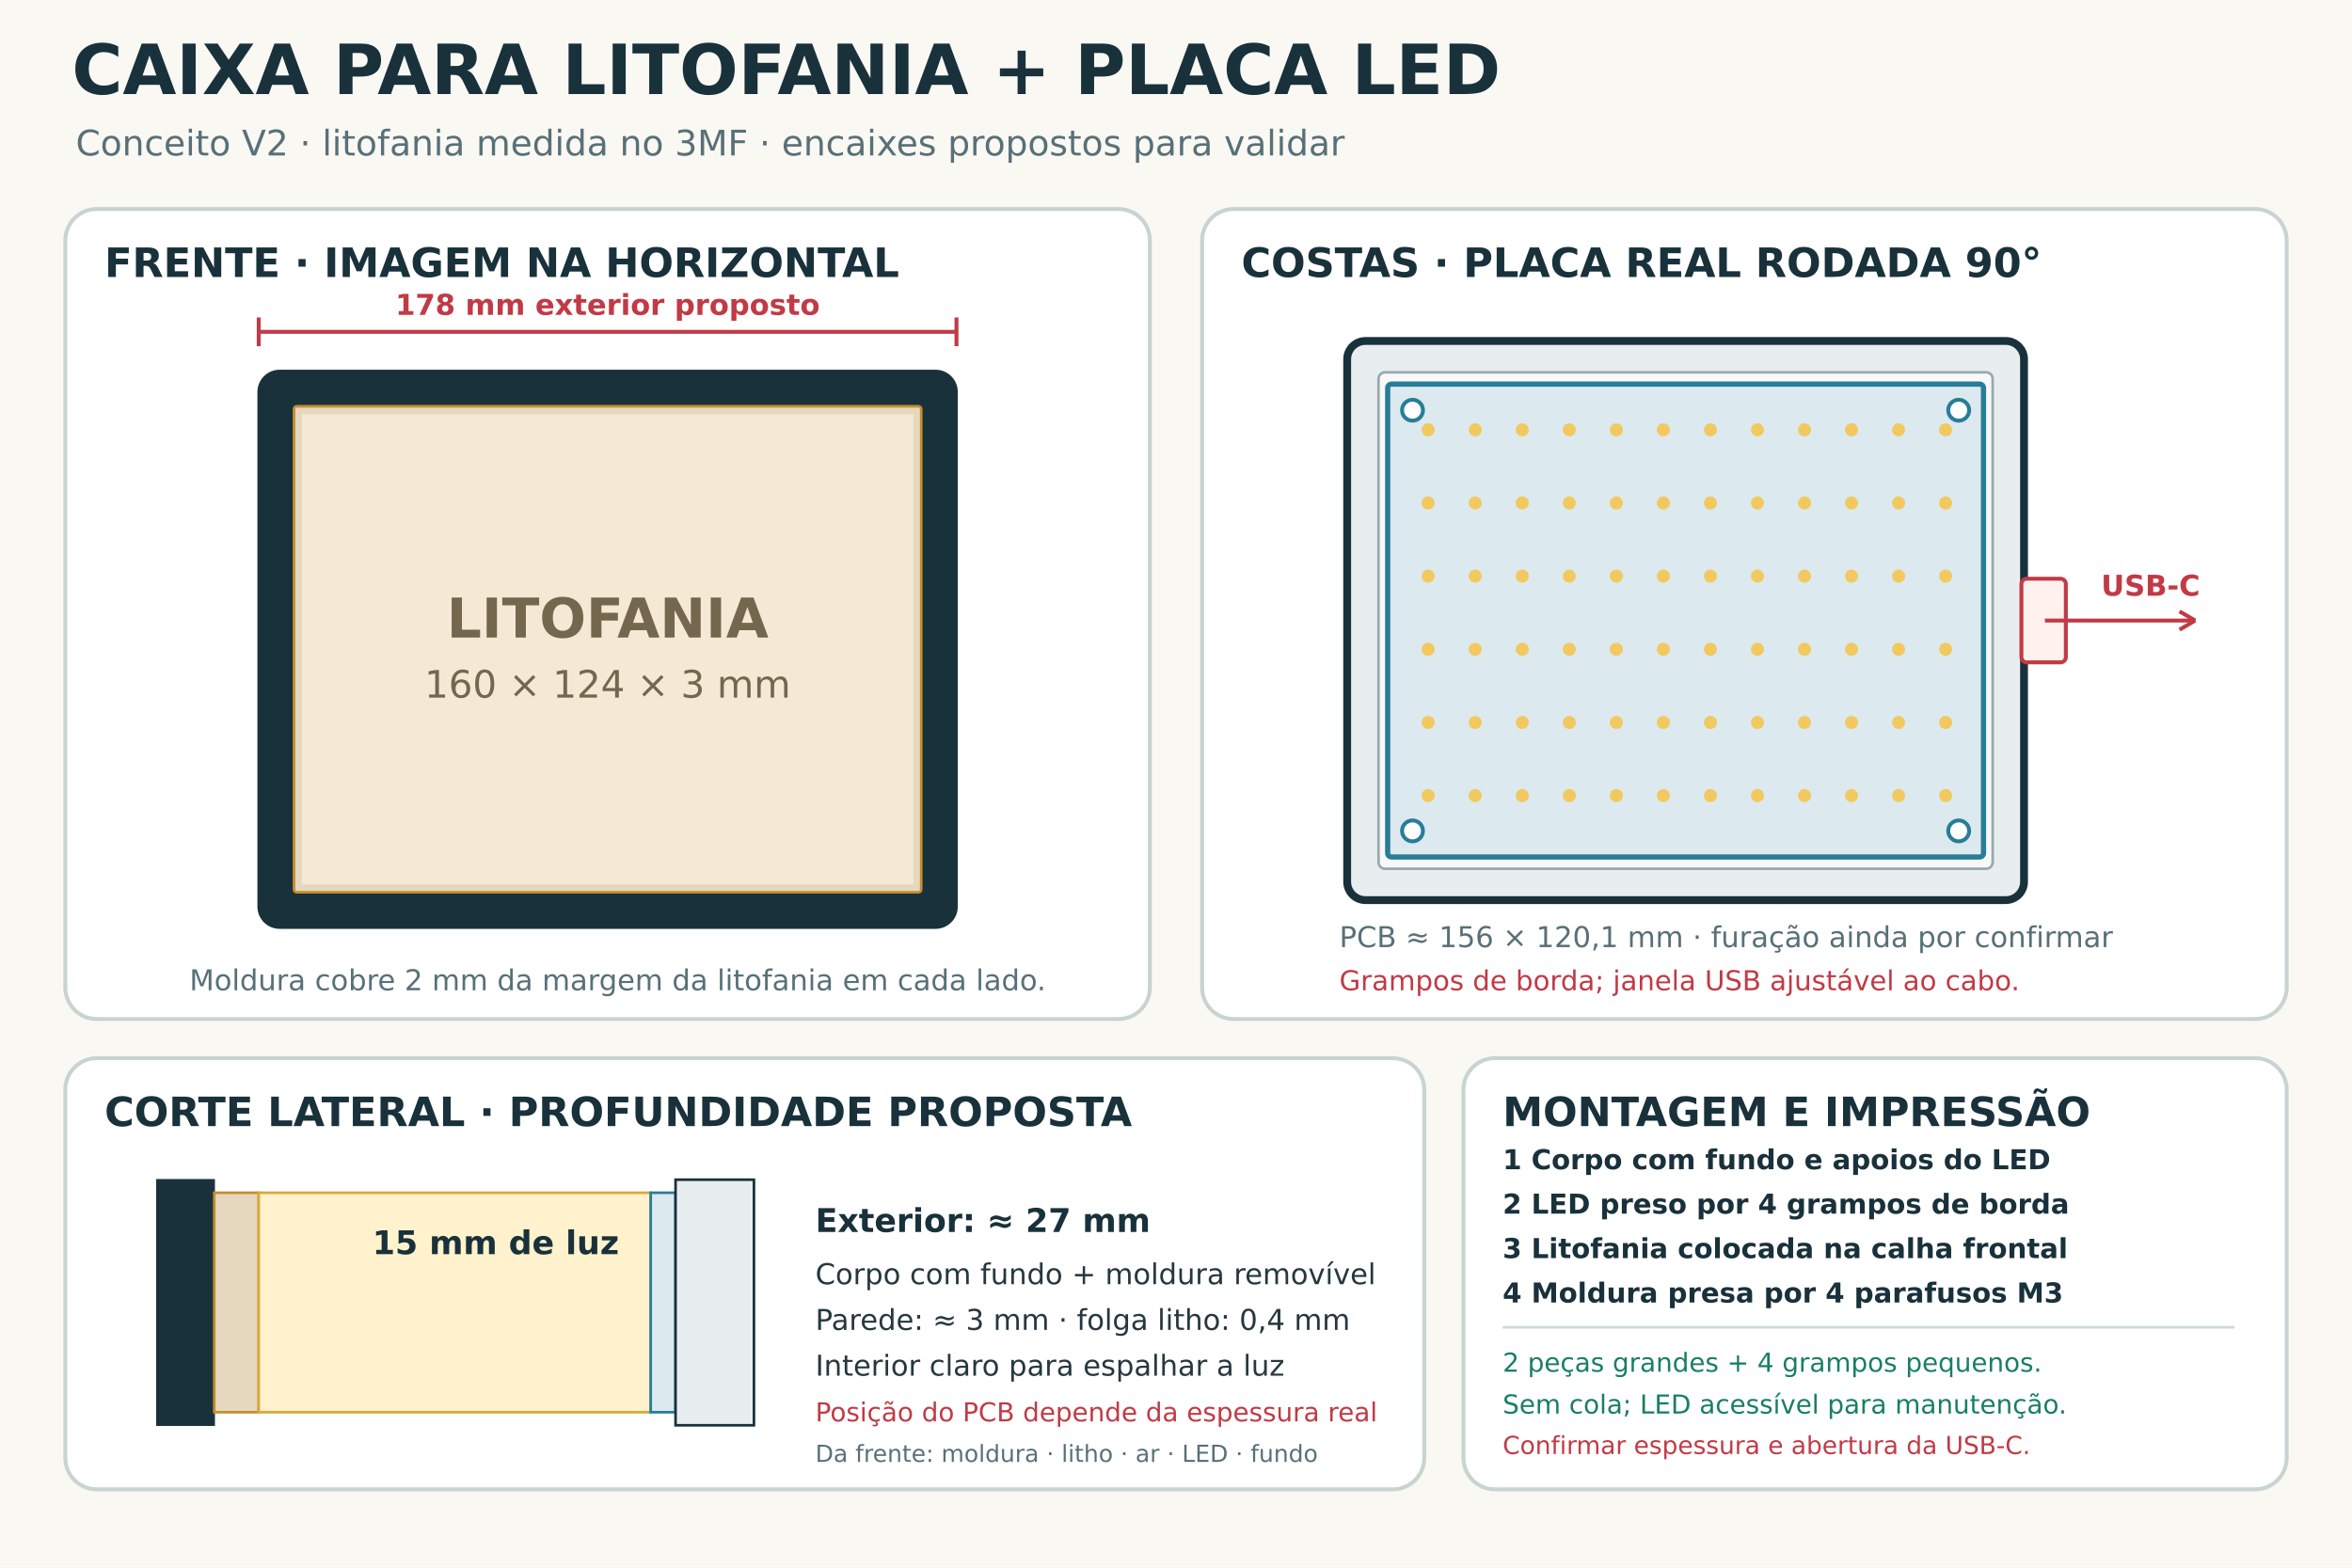
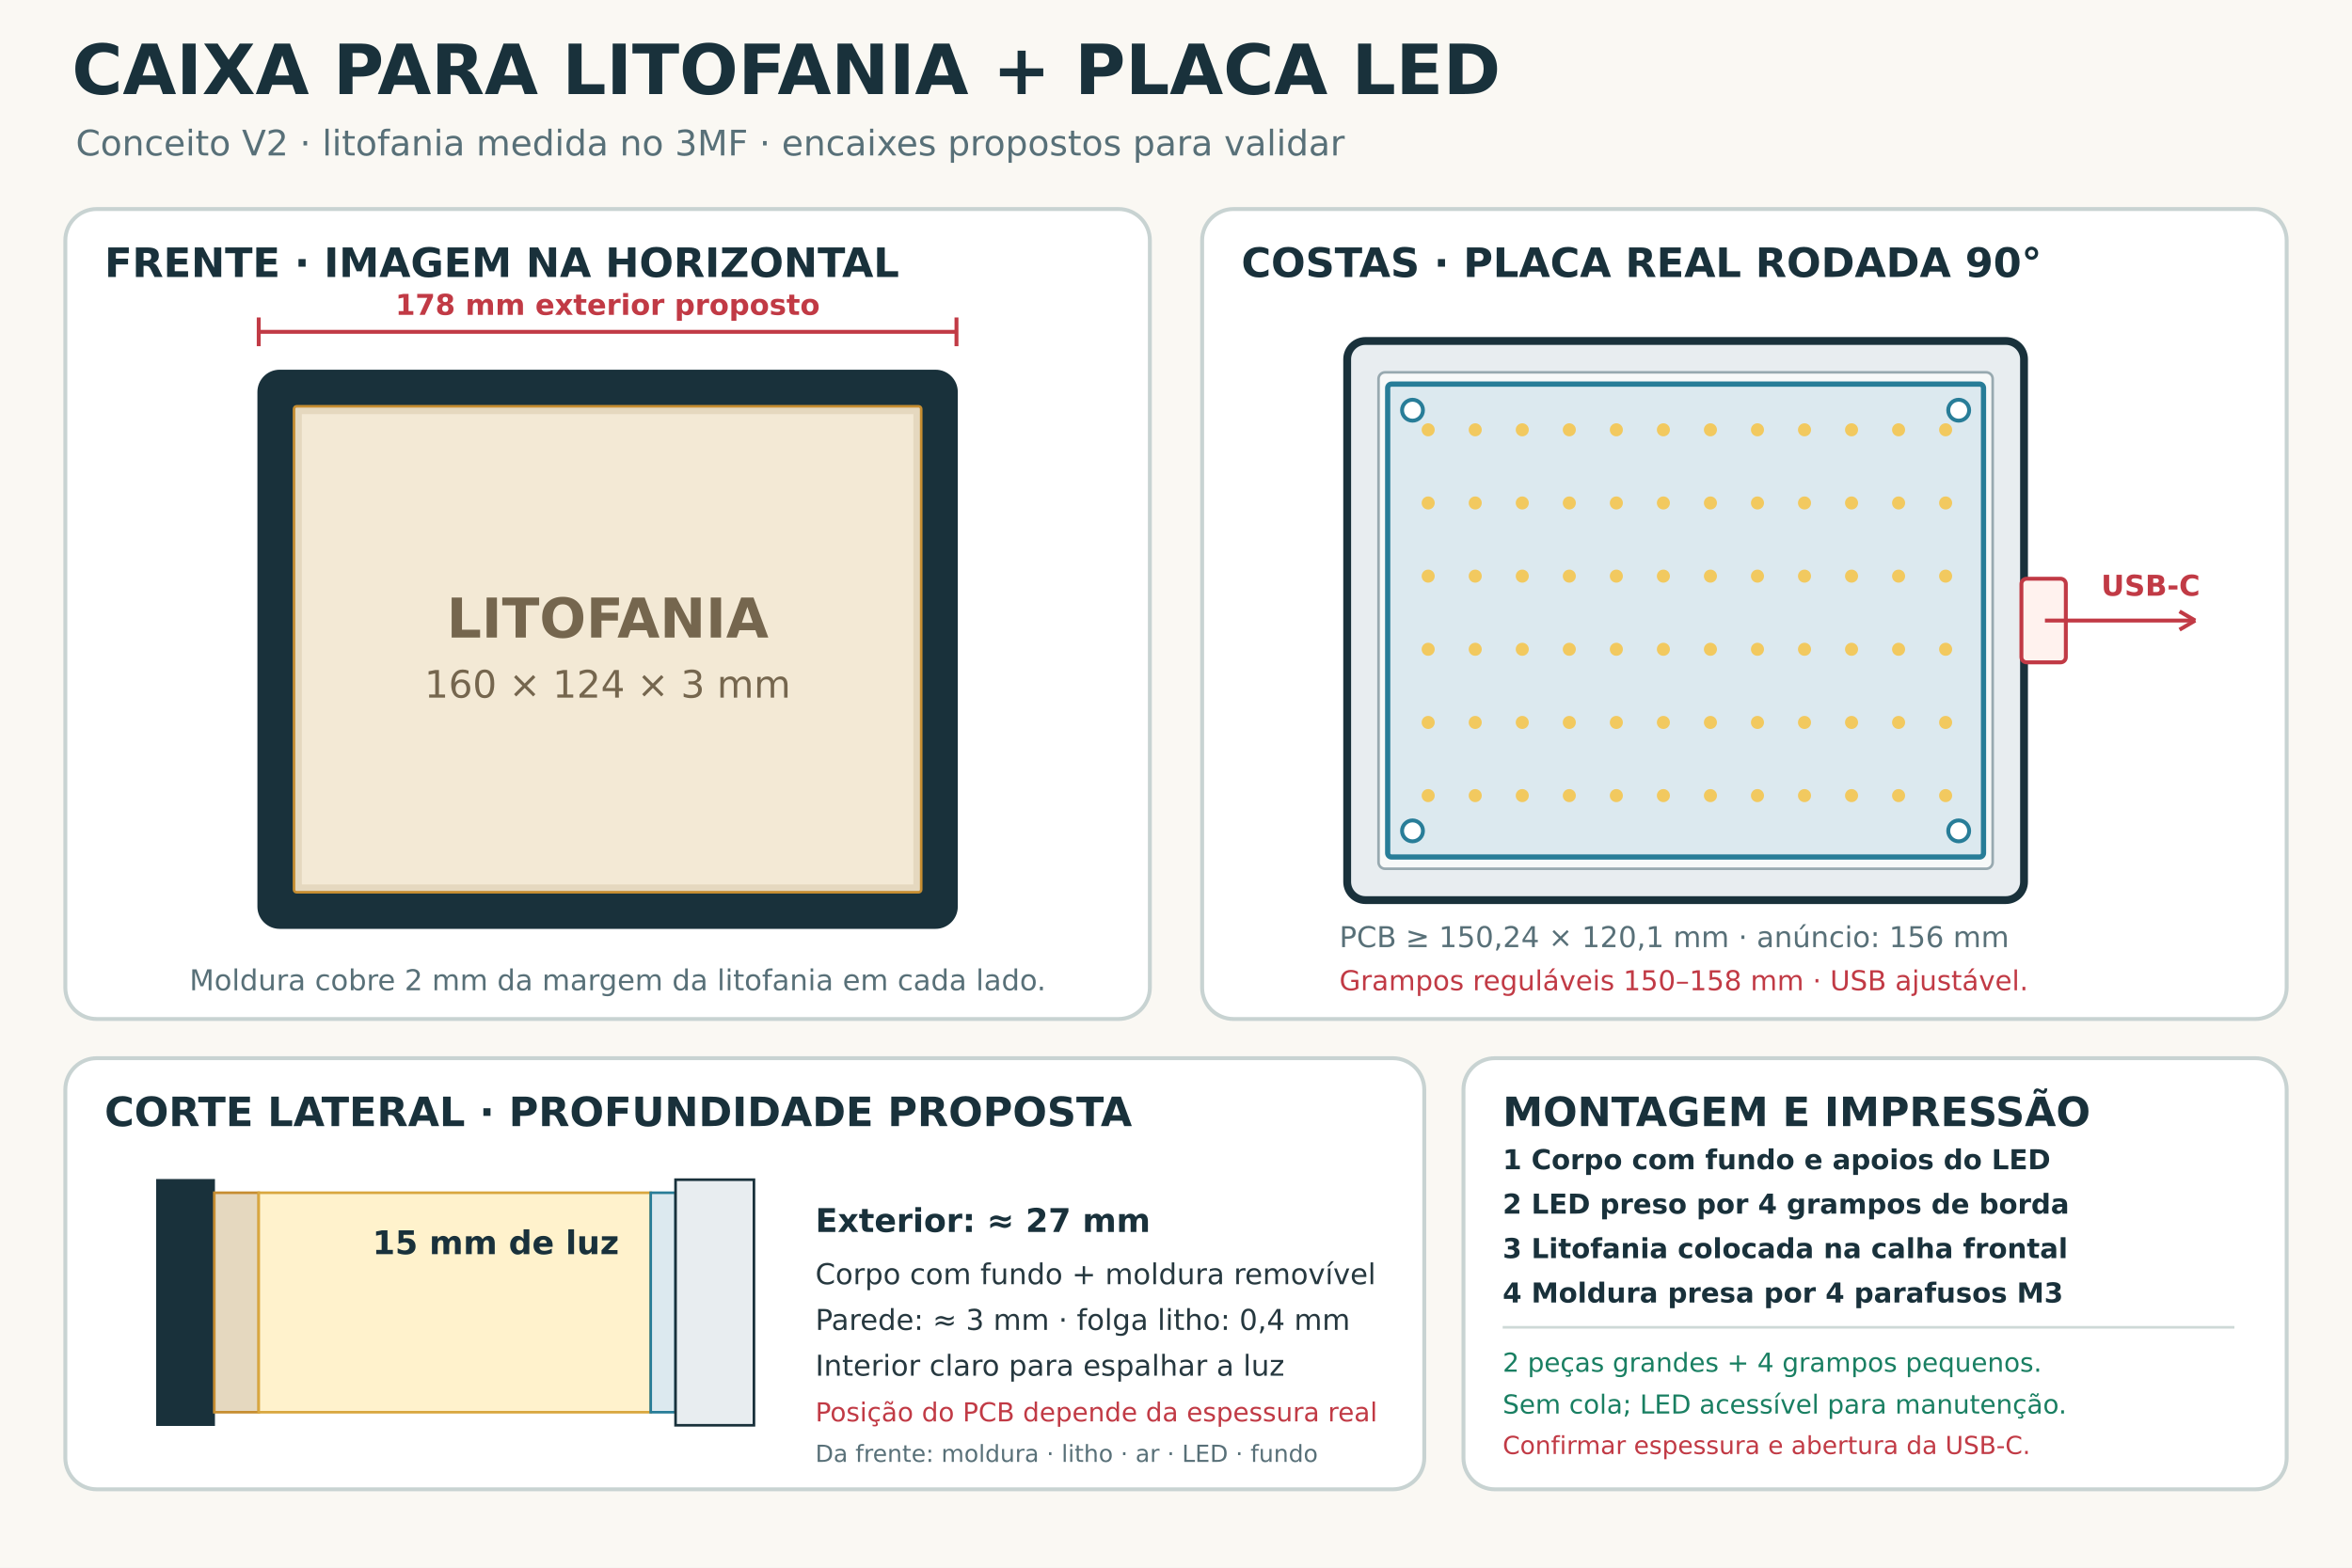
<svg xmlns="http://www.w3.org/2000/svg" width="1800" height="1200" viewBox="0 0 1800 1200">
  <rect x="0" y="0" width="1800" height="1200" rx="0" fill="#faf8f3" stroke="none" stroke-width="0" />
  <text x="55" y="72" fill="#19313b" font-family="DejaVu Sans, sans-serif" font-size="53" font-weight="bold" text-anchor="start">CAIXA PARA LITOFANIA + PLACA LED</text>
  <text x="58" y="119" fill="#587078" font-family="DejaVu Sans, sans-serif" font-size="27" font-weight="normal" text-anchor="start">Conceito V2  ·  litofania medida no 3MF  ·  encaixes propostos para validar</text>
  <rect x="50" y="160" width="830" height="620" rx="24" fill="#ffffff" stroke="#c8d3d2" stroke-width="3" />
  <text x="80" y="212" fill="#19313b" font-family="DejaVu Sans, sans-serif" font-size="31" font-weight="bold" text-anchor="start">FRENTE · IMAGEM NA HORIZONTAL</text>
  <rect x="198" y="284" width="534.0" height="426.0" rx="16" fill="#19313b" stroke="#19313b" stroke-width="2" />
  <rect x="225.0" y="311.0" width="480.0" height="372.0" rx="2" fill="#e5d8bf" stroke="#c68d31" stroke-width="2" />
  <rect x="231.0" y="317.0" width="468.0" height="360.0" rx="0" fill="#f3e9d5" stroke="none" stroke-width="0" />
  <text x="465.0" y="488.0" fill="#75664e" font-family="DejaVu Sans, sans-serif" font-size="42" font-weight="bold" text-anchor="middle">LITOFANIA</text>
  <text x="465.0" y="534.0" fill="#75664e" font-family="DejaVu Sans, sans-serif" font-size="29" font-weight="normal" text-anchor="middle">160 × 124 × 3 mm</text>
  <line x1="198" y1="254" x2="732.0" y2="254" stroke="#c13a45" stroke-width="3" />
  <line x1="198" y1="243" x2="198" y2="265" stroke="#c13a45" stroke-width="3" />
  <line x1="732.0" y1="243" x2="732.0" y2="265" stroke="#c13a45" stroke-width="3" />
  <text x="465.0" y="241" fill="#c13a45" font-family="DejaVu Sans, sans-serif" font-size="22" font-weight="bold" text-anchor="middle">178 mm exterior proposto</text>
  <text x="145" y="758" fill="#587078" font-family="DejaVu Sans, sans-serif" font-size="22" font-weight="normal" text-anchor="start">Moldura cobre 2 mm da margem da litofania em cada lado.</text>
  <rect x="920" y="160" width="830" height="620" rx="24" fill="#ffffff" stroke="#c8d3d2" stroke-width="3" />
  <text x="950" y="212" fill="#19313b" font-family="DejaVu Sans, sans-serif" font-size="31" font-weight="bold" text-anchor="start">COSTAS · PLACA REAL RODADA 90°</text>
  <rect x="1031" y="261" width="518" height="428" rx="14" fill="#e8edf0" stroke="#19313b" stroke-width="6" />
  <rect x="1055" y="285" width="470" height="380" rx="5" fill="#f7f9f9" stroke="#98a9b0" stroke-width="2" />
  <rect x="1062" y="294" width="456" height="362" rx="3" fill="#dce9ef" stroke="#287d98" stroke-width="4" />
  <circle cx="1081" cy="314" r="8" fill="white" stroke="#287d98" stroke-width="3" />
  <circle cx="1081" cy="636" r="8" fill="white" stroke="#287d98" stroke-width="3" />
  <circle cx="1499" cy="314" r="8" fill="white" stroke="#287d98" stroke-width="3" />
  <circle cx="1499" cy="636" r="8" fill="white" stroke="#287d98" stroke-width="3" />
  <circle cx="1093" cy="329" r="5" fill="#f2c95f" />
  <circle cx="1093" cy="385" r="5" fill="#f2c95f" />
  <circle cx="1093" cy="441" r="5" fill="#f2c95f" />
  <circle cx="1093" cy="497" r="5" fill="#f2c95f" />
  <circle cx="1093" cy="553" r="5" fill="#f2c95f" />
  <circle cx="1093" cy="609" r="5" fill="#f2c95f" />
  <circle cx="1129" cy="329" r="5" fill="#f2c95f" />
  <circle cx="1129" cy="385" r="5" fill="#f2c95f" />
  <circle cx="1129" cy="441" r="5" fill="#f2c95f" />
  <circle cx="1129" cy="497" r="5" fill="#f2c95f" />
  <circle cx="1129" cy="553" r="5" fill="#f2c95f" />
  <circle cx="1129" cy="609" r="5" fill="#f2c95f" />
  <circle cx="1165" cy="329" r="5" fill="#f2c95f" />
  <circle cx="1165" cy="385" r="5" fill="#f2c95f" />
  <circle cx="1165" cy="441" r="5" fill="#f2c95f" />
  <circle cx="1165" cy="497" r="5" fill="#f2c95f" />
  <circle cx="1165" cy="553" r="5" fill="#f2c95f" />
  <circle cx="1165" cy="609" r="5" fill="#f2c95f" />
  <circle cx="1201" cy="329" r="5" fill="#f2c95f" />
  <circle cx="1201" cy="385" r="5" fill="#f2c95f" />
  <circle cx="1201" cy="441" r="5" fill="#f2c95f" />
  <circle cx="1201" cy="497" r="5" fill="#f2c95f" />
  <circle cx="1201" cy="553" r="5" fill="#f2c95f" />
  <circle cx="1201" cy="609" r="5" fill="#f2c95f" />
  <circle cx="1237" cy="329" r="5" fill="#f2c95f" />
  <circle cx="1237" cy="385" r="5" fill="#f2c95f" />
  <circle cx="1237" cy="441" r="5" fill="#f2c95f" />
  <circle cx="1237" cy="497" r="5" fill="#f2c95f" />
  <circle cx="1237" cy="553" r="5" fill="#f2c95f" />
  <circle cx="1237" cy="609" r="5" fill="#f2c95f" />
  <circle cx="1273" cy="329" r="5" fill="#f2c95f" />
  <circle cx="1273" cy="385" r="5" fill="#f2c95f" />
  <circle cx="1273" cy="441" r="5" fill="#f2c95f" />
  <circle cx="1273" cy="497" r="5" fill="#f2c95f" />
  <circle cx="1273" cy="553" r="5" fill="#f2c95f" />
  <circle cx="1273" cy="609" r="5" fill="#f2c95f" />
  <circle cx="1309" cy="329" r="5" fill="#f2c95f" />
  <circle cx="1309" cy="385" r="5" fill="#f2c95f" />
  <circle cx="1309" cy="441" r="5" fill="#f2c95f" />
  <circle cx="1309" cy="497" r="5" fill="#f2c95f" />
  <circle cx="1309" cy="553" r="5" fill="#f2c95f" />
  <circle cx="1309" cy="609" r="5" fill="#f2c95f" />
  <circle cx="1345" cy="329" r="5" fill="#f2c95f" />
  <circle cx="1345" cy="385" r="5" fill="#f2c95f" />
  <circle cx="1345" cy="441" r="5" fill="#f2c95f" />
  <circle cx="1345" cy="497" r="5" fill="#f2c95f" />
  <circle cx="1345" cy="553" r="5" fill="#f2c95f" />
  <circle cx="1345" cy="609" r="5" fill="#f2c95f" />
  <circle cx="1381" cy="329" r="5" fill="#f2c95f" />
  <circle cx="1381" cy="385" r="5" fill="#f2c95f" />
  <circle cx="1381" cy="441" r="5" fill="#f2c95f" />
  <circle cx="1381" cy="497" r="5" fill="#f2c95f" />
  <circle cx="1381" cy="553" r="5" fill="#f2c95f" />
  <circle cx="1381" cy="609" r="5" fill="#f2c95f" />
  <circle cx="1417" cy="329" r="5" fill="#f2c95f" />
  <circle cx="1417" cy="385" r="5" fill="#f2c95f" />
  <circle cx="1417" cy="441" r="5" fill="#f2c95f" />
  <circle cx="1417" cy="497" r="5" fill="#f2c95f" />
  <circle cx="1417" cy="553" r="5" fill="#f2c95f" />
  <circle cx="1417" cy="609" r="5" fill="#f2c95f" />
  <circle cx="1453" cy="329" r="5" fill="#f2c95f" />
  <circle cx="1453" cy="385" r="5" fill="#f2c95f" />
  <circle cx="1453" cy="441" r="5" fill="#f2c95f" />
  <circle cx="1453" cy="497" r="5" fill="#f2c95f" />
  <circle cx="1453" cy="553" r="5" fill="#f2c95f" />
  <circle cx="1453" cy="609" r="5" fill="#f2c95f" />
  <circle cx="1489" cy="329" r="5" fill="#f2c95f" />
  <circle cx="1489" cy="385" r="5" fill="#f2c95f" />
  <circle cx="1489" cy="441" r="5" fill="#f2c95f" />
  <circle cx="1489" cy="497" r="5" fill="#f2c95f" />
  <circle cx="1489" cy="553" r="5" fill="#f2c95f" />
  <circle cx="1489" cy="609" r="5" fill="#f2c95f" />
  <rect x="1547" y="443.0" width="34" height="64" rx="4" fill="#fff2ee" stroke="#c13a45" stroke-width="3" />
  <line x1="1565" y1="475.0" x2="1680" y2="475.0" stroke="#c13a45" stroke-width="3" />
  <line x1="1680" y1="475.0" x2="1668" y2="468.0" stroke="#c13a45" stroke-width="3" />
  <line x1="1680" y1="475.0" x2="1668" y2="482.0" stroke="#c13a45" stroke-width="3" />
  <text x="1608" y="456.0" fill="#c13a45" font-family="DejaVu Sans, sans-serif" font-size="22" font-weight="bold" text-anchor="start">USB-C</text>
-   <text x="1025" y="725" fill="#587078" font-family="DejaVu Sans, sans-serif" font-size="22" font-weight="normal" text-anchor="start">PCB ≈ 156 × 120,1 mm · furação ainda por confirmar</text>
-   <text x="1025" y="758" fill="#c13a45" font-family="DejaVu Sans, sans-serif" font-size="21" font-weight="normal" text-anchor="start">Grampos de borda; janela USB ajustável ao cabo.</text>
+   <text x="1025" y="725" fill="#587078" font-family="DejaVu Sans, sans-serif" font-size="22" font-weight="normal" text-anchor="start">PCB ≥ 150,24 × 120,1 mm · anúncio: 156 mm</text>
+   <text x="1025" y="758" fill="#c13a45" font-family="DejaVu Sans, sans-serif" font-size="21" font-weight="normal" text-anchor="start">Grampos reguláveis 150–158 mm · USB ajustável.</text>
  <rect x="50" y="810" width="1040" height="330" rx="24" fill="#ffffff" stroke="#c8d3d2" stroke-width="3" />
  <text x="80" y="862" fill="#19313b" font-family="DejaVu Sans, sans-serif" font-size="31" font-weight="bold" text-anchor="start">CORTE LATERAL · PROFUNDIDADE PROPOSTA</text>
  <rect x="120" y="903" width="44" height="188" rx="0" fill="#19313b" stroke="#19313b" stroke-width="1" />
  <rect x="164" y="913" width="34" height="168" rx="0" fill="#e5d8bf" stroke="#c68d31" stroke-width="2" />
  <rect x="198" y="913" width="300" height="168" rx="0" fill="#fff2cc" stroke="#d9a73f" stroke-width="2" />
  <rect x="498" y="913" width="19" height="168" rx="0" fill="#dce9ef" stroke="#287d98" stroke-width="2" />
  <rect x="517" y="903" width="60" height="188" rx="0" fill="#e8edf0" stroke="#19313b" stroke-width="2" />
  <text x="285" y="960" fill="#19313b" font-family="DejaVu Sans, sans-serif" font-size="25" font-weight="bold" text-anchor="start">15 mm de luz</text>
  <text x="624" y="943" fill="#19313b" font-family="DejaVu Sans, sans-serif" font-size="25" font-weight="bold" text-anchor="start">Exterior: ≈ 27 mm</text>
  <text x="624" y="983" fill="#26383f" font-family="DejaVu Sans, sans-serif" font-size="22" font-weight="normal" text-anchor="start">Corpo com fundo + moldura removível</text>
  <text x="624" y="1018" fill="#26383f" font-family="DejaVu Sans, sans-serif" font-size="22" font-weight="normal" text-anchor="start">Parede: ≈ 3 mm · folga litho: 0,4 mm</text>
  <text x="624" y="1053" fill="#26383f" font-family="DejaVu Sans, sans-serif" font-size="22" font-weight="normal" text-anchor="start">Interior claro para espalhar a luz</text>
  <text x="624" y="1088" fill="#c13a45" font-family="DejaVu Sans, sans-serif" font-size="20" font-weight="normal" text-anchor="start">Posição do PCB depende da espessura real</text>
  <text x="624" y="1119" fill="#587078" font-family="DejaVu Sans, sans-serif" font-size="18" font-weight="normal" text-anchor="start">Da frente: moldura · litho · ar · LED · fundo</text>
  <rect x="1120" y="810" width="630" height="330" rx="24" fill="#ffffff" stroke="#c8d3d2" stroke-width="3" />
  <text x="1150" y="862" fill="#19313b" font-family="DejaVu Sans, sans-serif" font-size="31" font-weight="bold" text-anchor="start">MONTAGEM E IMPRESSÃO</text>
  <text x="1150" y="895" fill="#19313b" font-family="DejaVu Sans, sans-serif" font-size="21" font-weight="bold" text-anchor="start">1  Corpo com fundo e apoios do LED</text>
  <text x="1150" y="929" fill="#19313b" font-family="DejaVu Sans, sans-serif" font-size="21" font-weight="bold" text-anchor="start">2  LED preso por 4 grampos de borda</text>
  <text x="1150" y="963" fill="#19313b" font-family="DejaVu Sans, sans-serif" font-size="21" font-weight="bold" text-anchor="start">3  Litofania colocada na calha frontal</text>
  <text x="1150" y="997" fill="#19313b" font-family="DejaVu Sans, sans-serif" font-size="21" font-weight="bold" text-anchor="start">4  Moldura presa por 4 parafusos M3</text>
  <line x1="1150" y1="1016" x2="1710" y2="1016" stroke="#ced9d7" stroke-width="2" />
  <text x="1150" y="1050" fill="#197f62" font-family="DejaVu Sans, sans-serif" font-size="20" font-weight="normal" text-anchor="start">2 peças grandes + 4 grampos pequenos.</text>
  <text x="1150" y="1082" fill="#197f62" font-family="DejaVu Sans, sans-serif" font-size="20" font-weight="normal" text-anchor="start">Sem cola; LED acessível para manutenção.</text>
  <text x="1150" y="1113" fill="#c13a45" font-family="DejaVu Sans, sans-serif" font-size="19" font-weight="normal" text-anchor="start">Confirmar espessura e abertura da USB-C.</text>
</svg>
